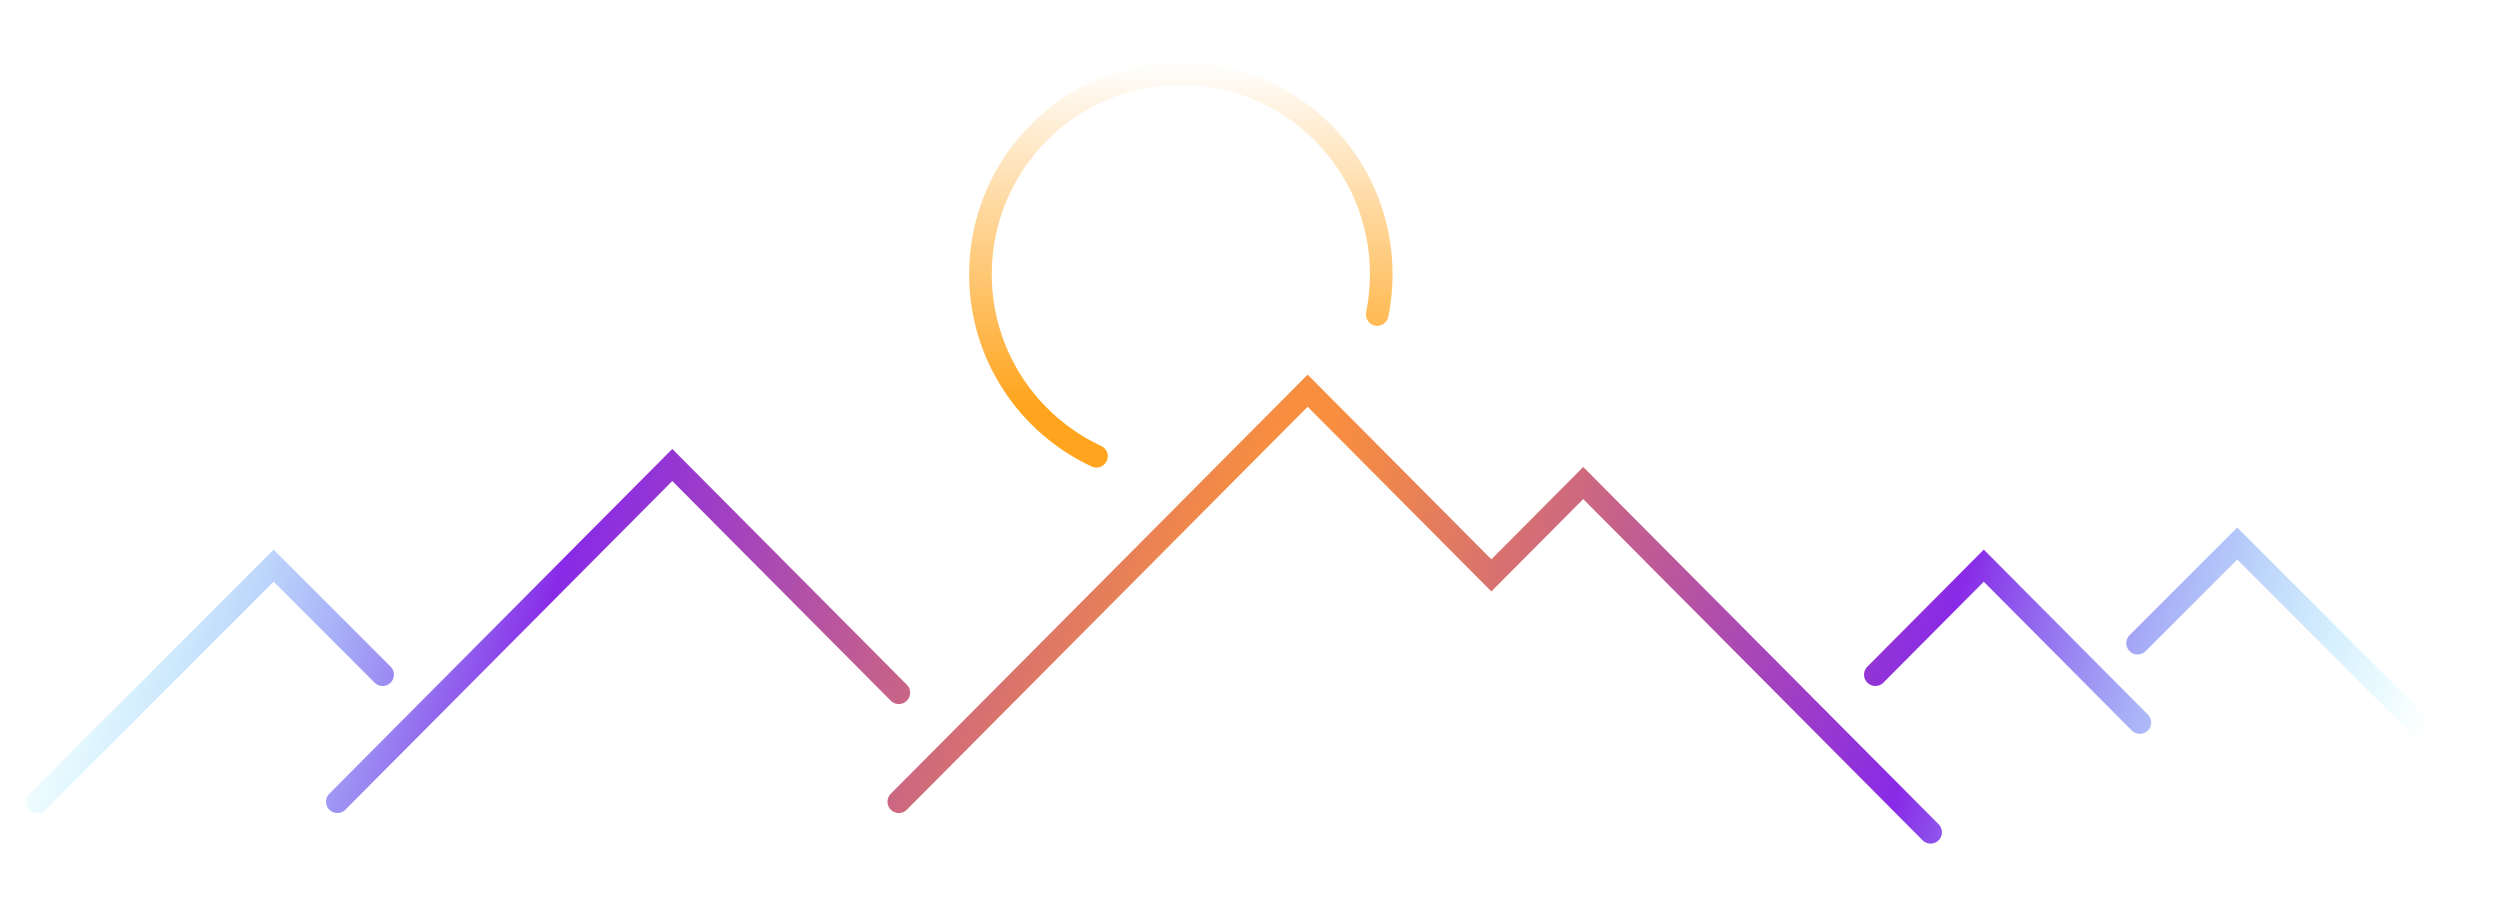
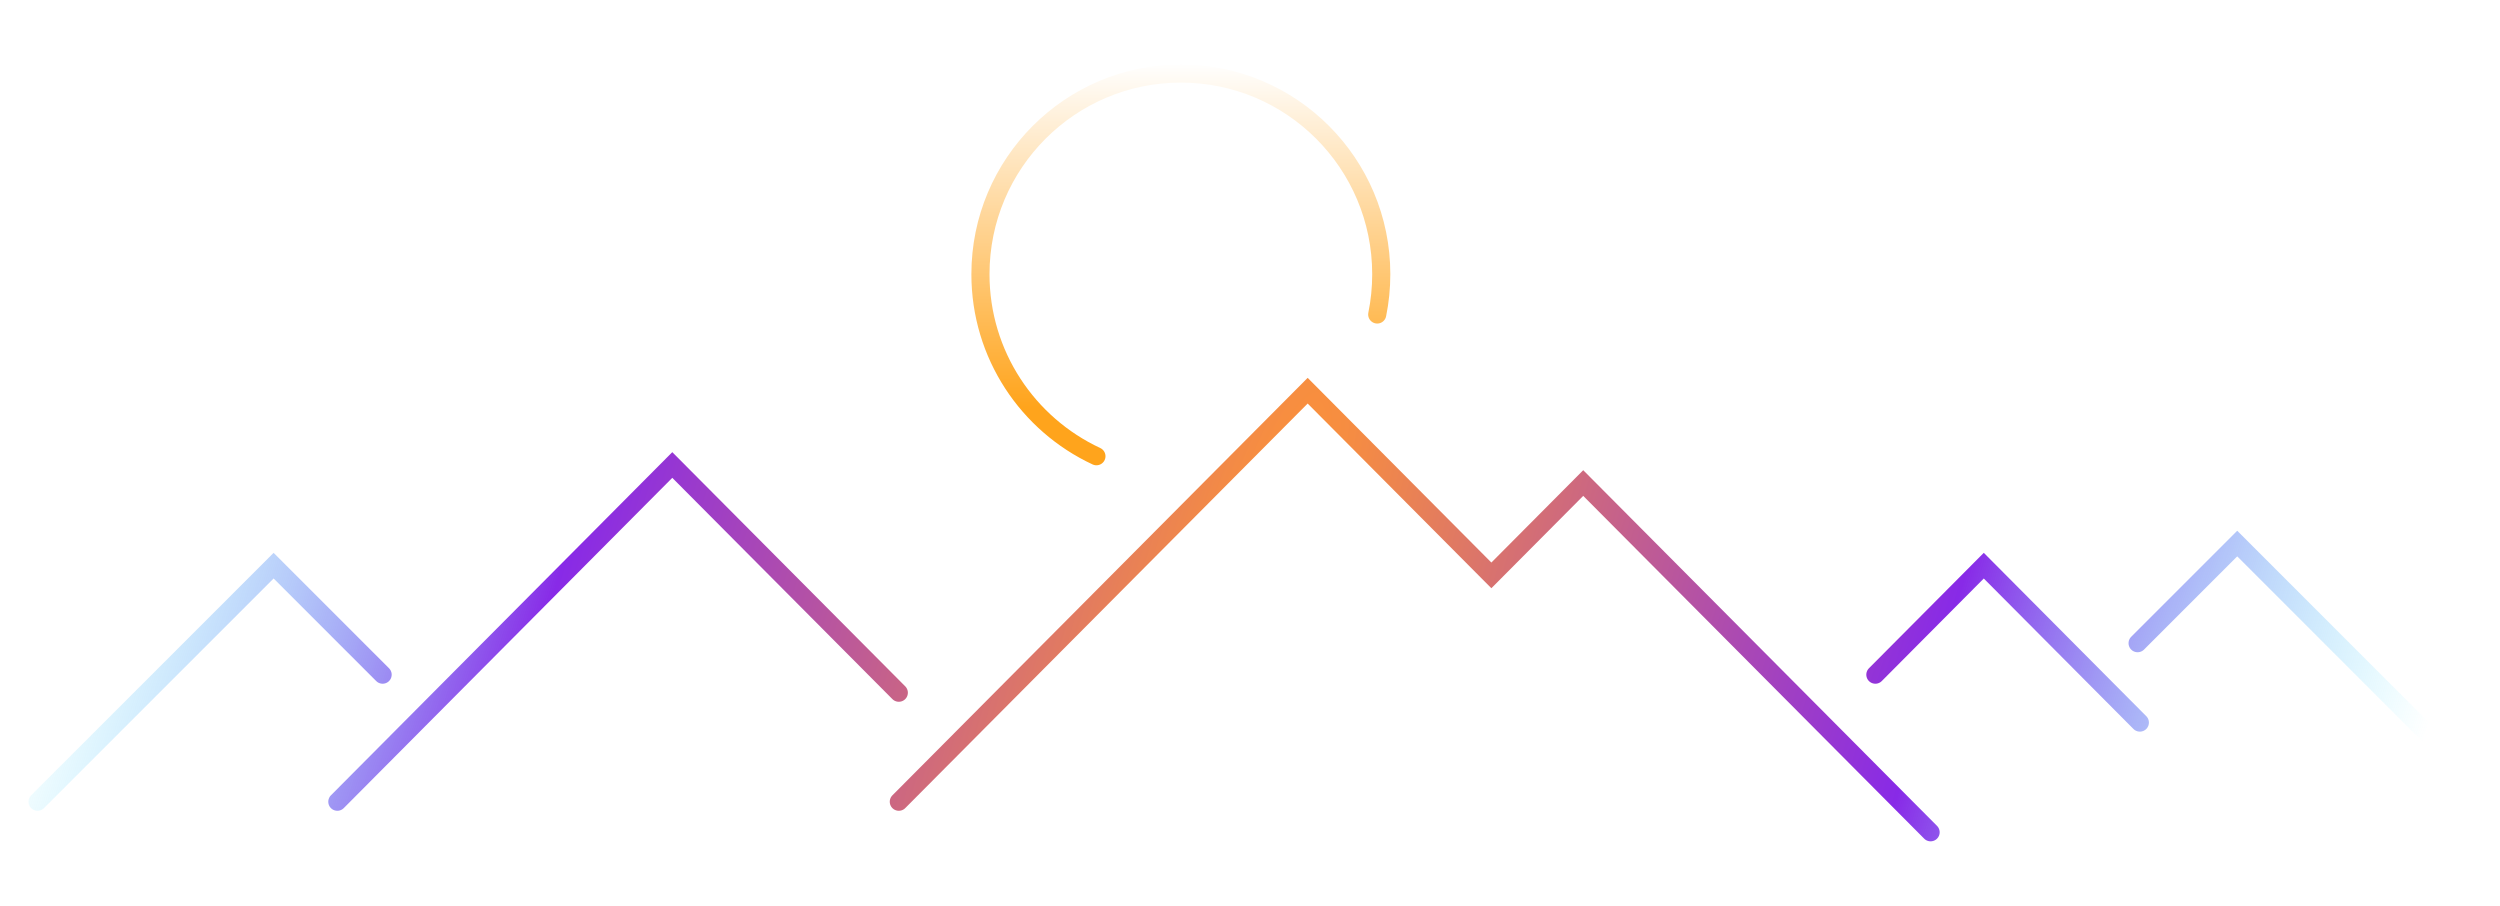
<svg xmlns="http://www.w3.org/2000/svg" width="1104px" height="400px" version="1.1" xml:space="preserve" style="fill-rule:evenodd;clip-rule:evenodd;stroke-linecap:round;">
  <g transform="matrix(1,0,0,1,-486,-944)">
    <g id="stroke-mountains" transform="matrix(0.647248,0,0,0.447062,486.784,521.771)">
      <rect x="0" y="944.454" width="1703.33" height="894.731" style="fill:none;" />
      <clipPath id="_clip1">
        <rect x="0" y="944.454" width="1703.33" height="894.731" />
      </clipPath>
      <g clip-path="url(#_clip1)">
        <g transform="matrix(1.545,0,0,1.5922,-463.387,-814.171)">
          <g transform="matrix(1,0,0,1.40487,320.727,1209.23)">
-             <path d="M127.382,279.509L275.298,130.807L375.332,231.373M375.332,279.509L555.88,98L637.005,179.557L677.568,138.778L830.973,293M806.574,223.401L854.456,175.264L923.382,244.557M922.382,209.5L966.382,165.5L1065.88,265M147.382,223.401L99.245,175.264L-5,279.509" style="fill:none;fill-rule:nonzero;stroke:url(#_Radial2);stroke-width:10px;" />
+             <path d="M127.382,279.509L275.298,130.807L375.332,231.373M375.332,279.509L555.88,98L637.005,179.557L677.568,138.778L830.973,293M806.574,223.401L854.456,175.264L923.382,244.557M922.382,209.5L966.382,165.5L1065.88,265M147.382,223.401L99.245,175.264L-5,279.509" style="fill:none;fill-rule:nonzero;stroke:url(#_Radial2);stroke-width:8px;" />
          </g>
          <g transform="matrix(1,0,0,1.40487,323.727,1148.74)">
-             <path d="M459.601,170C429.352,155.913 408.382,125.214 408.382,89.611C408.382,40.673 448.005,1 496.882,1C545.759,1 585.382,40.673 585.382,89.611C585.382,95.705 584.768,101.656 583.598,107.403" style="fill:none;fill-rule:nonzero;stroke:url(#_Linear3);stroke-width:10px;" />
+             <path d="M459.601,170C429.352,155.913 408.382,125.214 408.382,89.611C408.382,40.673 448.005,1 496.882,1C545.759,1 585.382,40.673 585.382,89.611C585.382,95.705 584.768,101.656 583.598,107.403" style="fill:none;fill-rule:nonzero;stroke:url(#_Linear3);stroke-width:8px;" />
          </g>
        </g>
      </g>
    </g>
  </g>
  <defs>
    <radialGradient id="_Radial2" cx="0" cy="0" r="1" gradientUnits="userSpaceOnUse" gradientTransform="matrix(490.559,152.5,-828.883,2666.33,530.941,195.5)">
      <stop offset="0" style="stop-color:rgb(255,149,52);stop-opacity:1" />
      <stop offset="0.58" style="stop-color:rgb(136,42,231);stop-opacity:1" />
      <stop offset="1" style="stop-color:rgb(70,236,255);stop-opacity:0" />
    </radialGradient>
    <linearGradient id="_Linear3" x1="0" y1="0" x2="1" y2="0" gradientUnits="userSpaceOnUse" gradientTransform="matrix(9.30673e-15,151.99,-151.99,9.30673e-15,490.86,-3.69401)">
      <stop offset="0" style="stop-color:white;stop-opacity:1" />
      <stop offset="1" style="stop-color:rgb(255,164,28);stop-opacity:1" />
    </linearGradient>
  </defs>
</svg>
